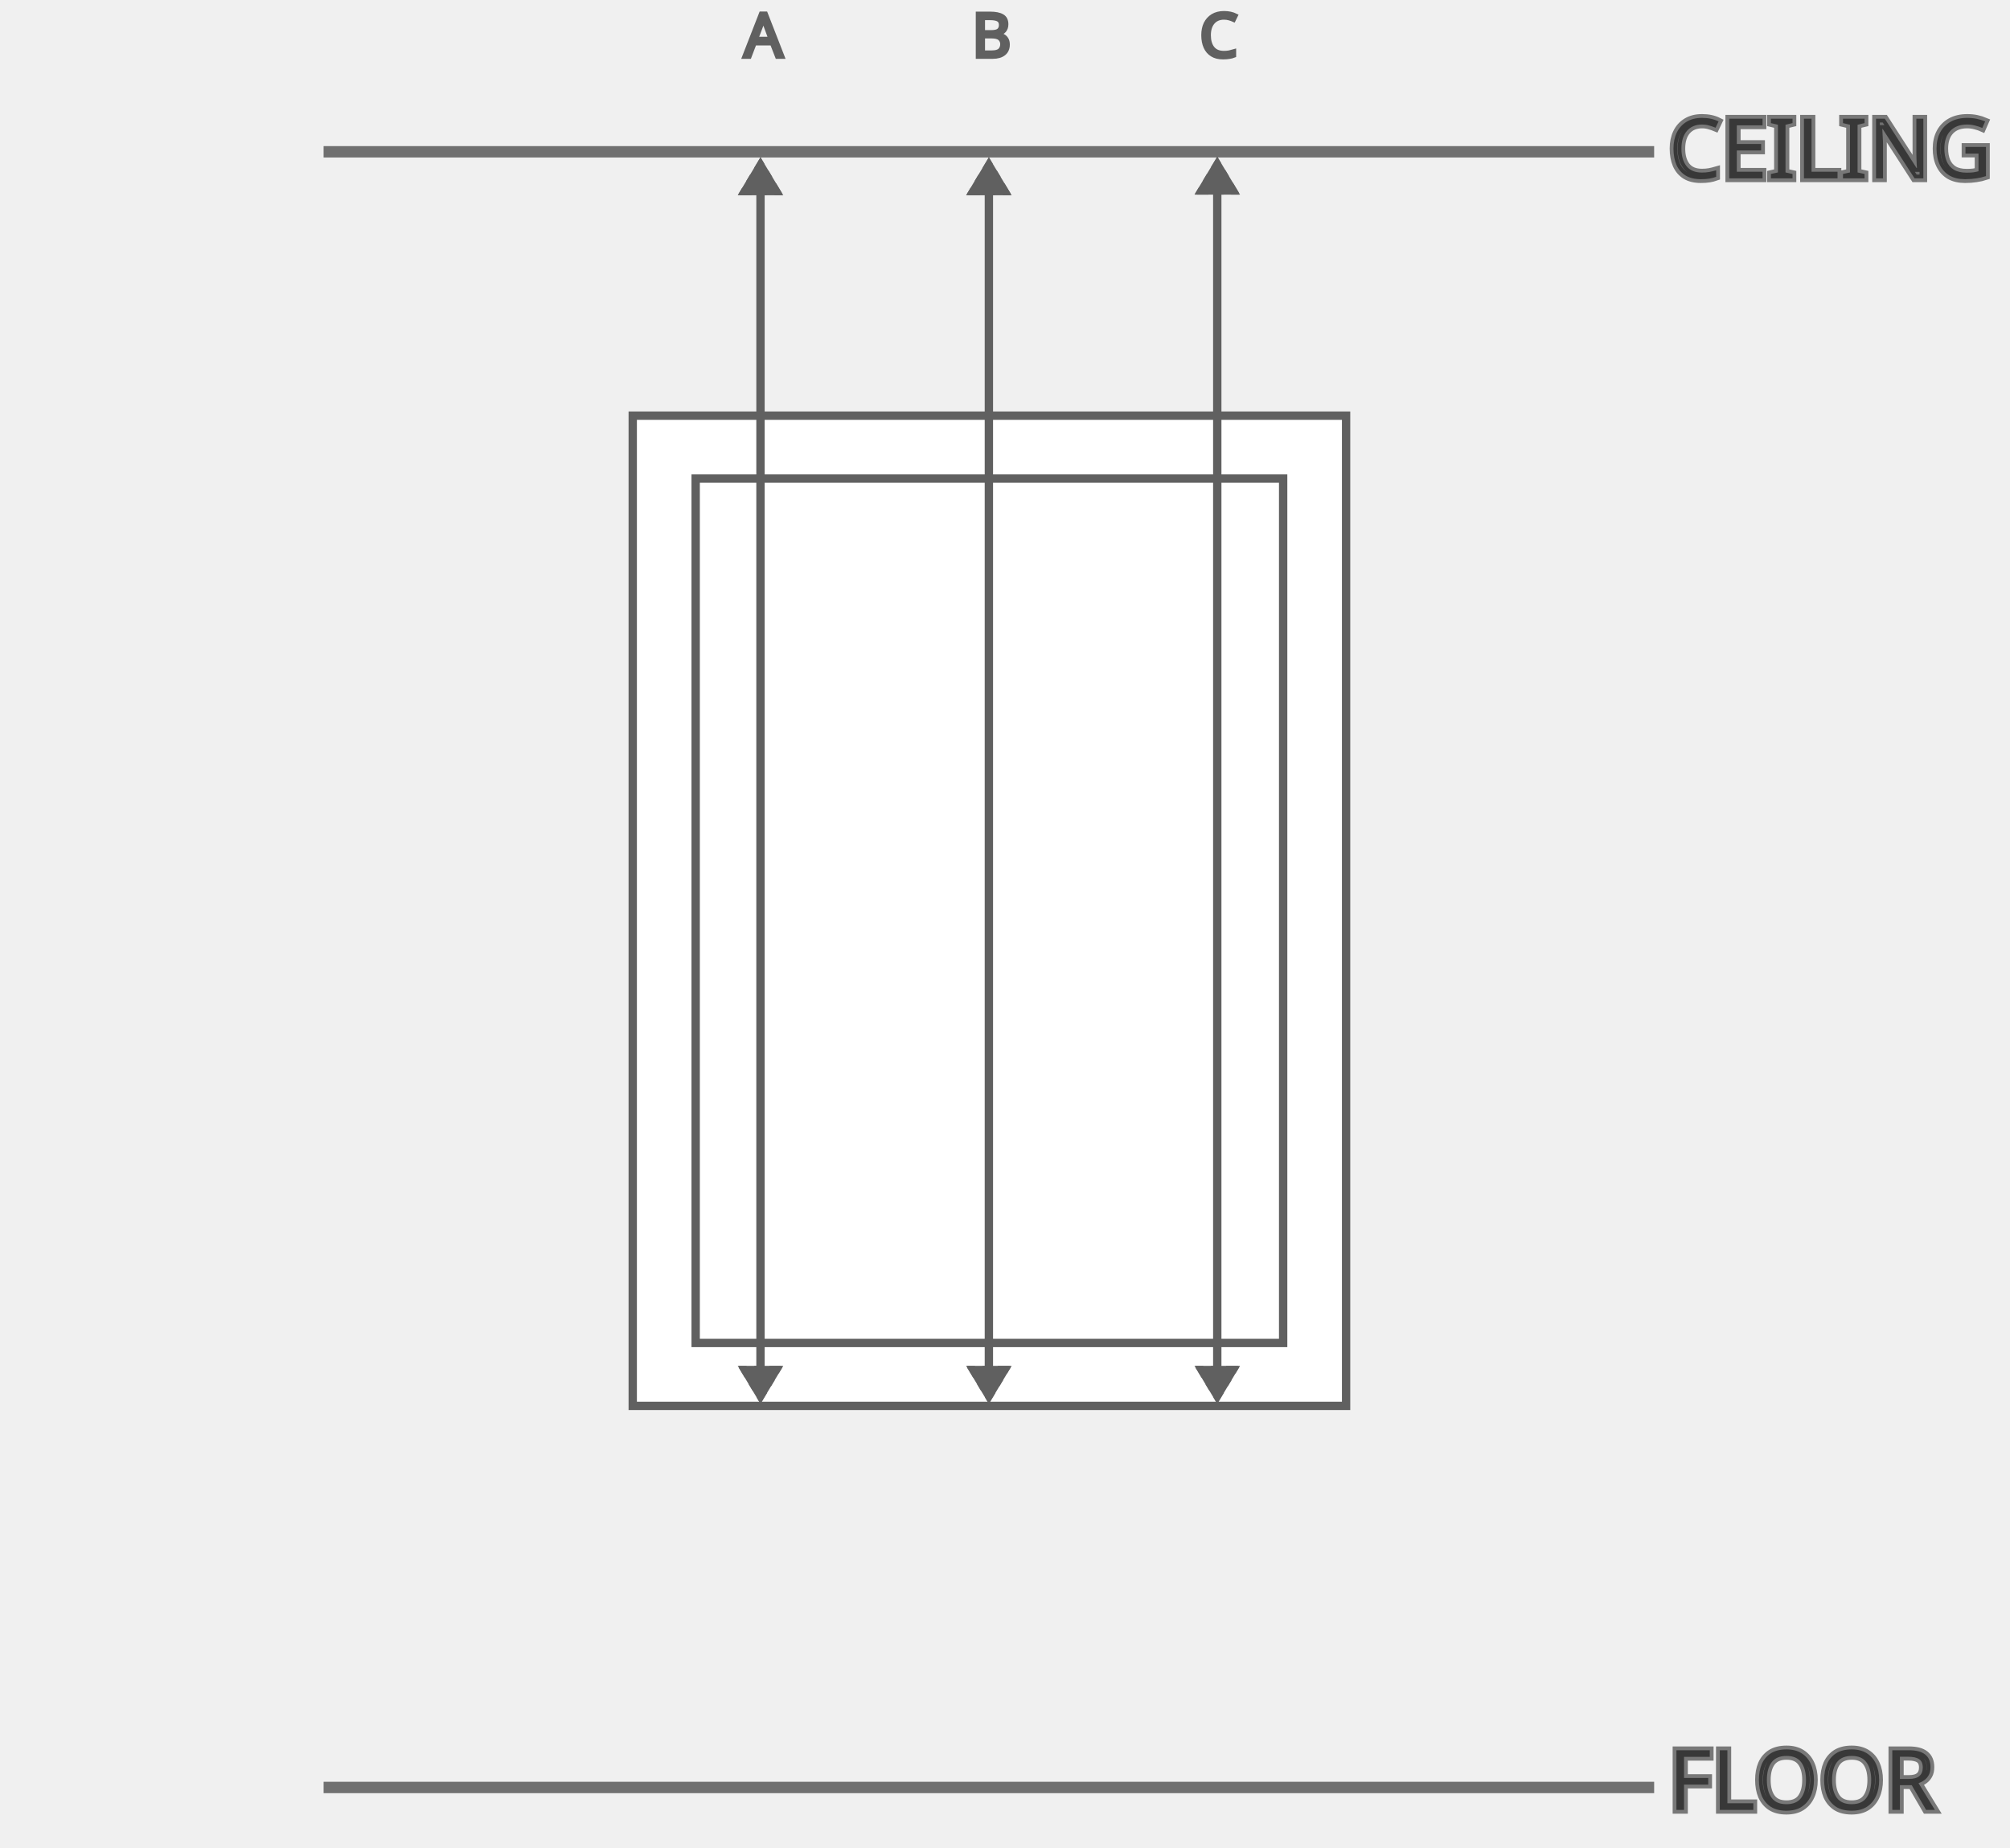
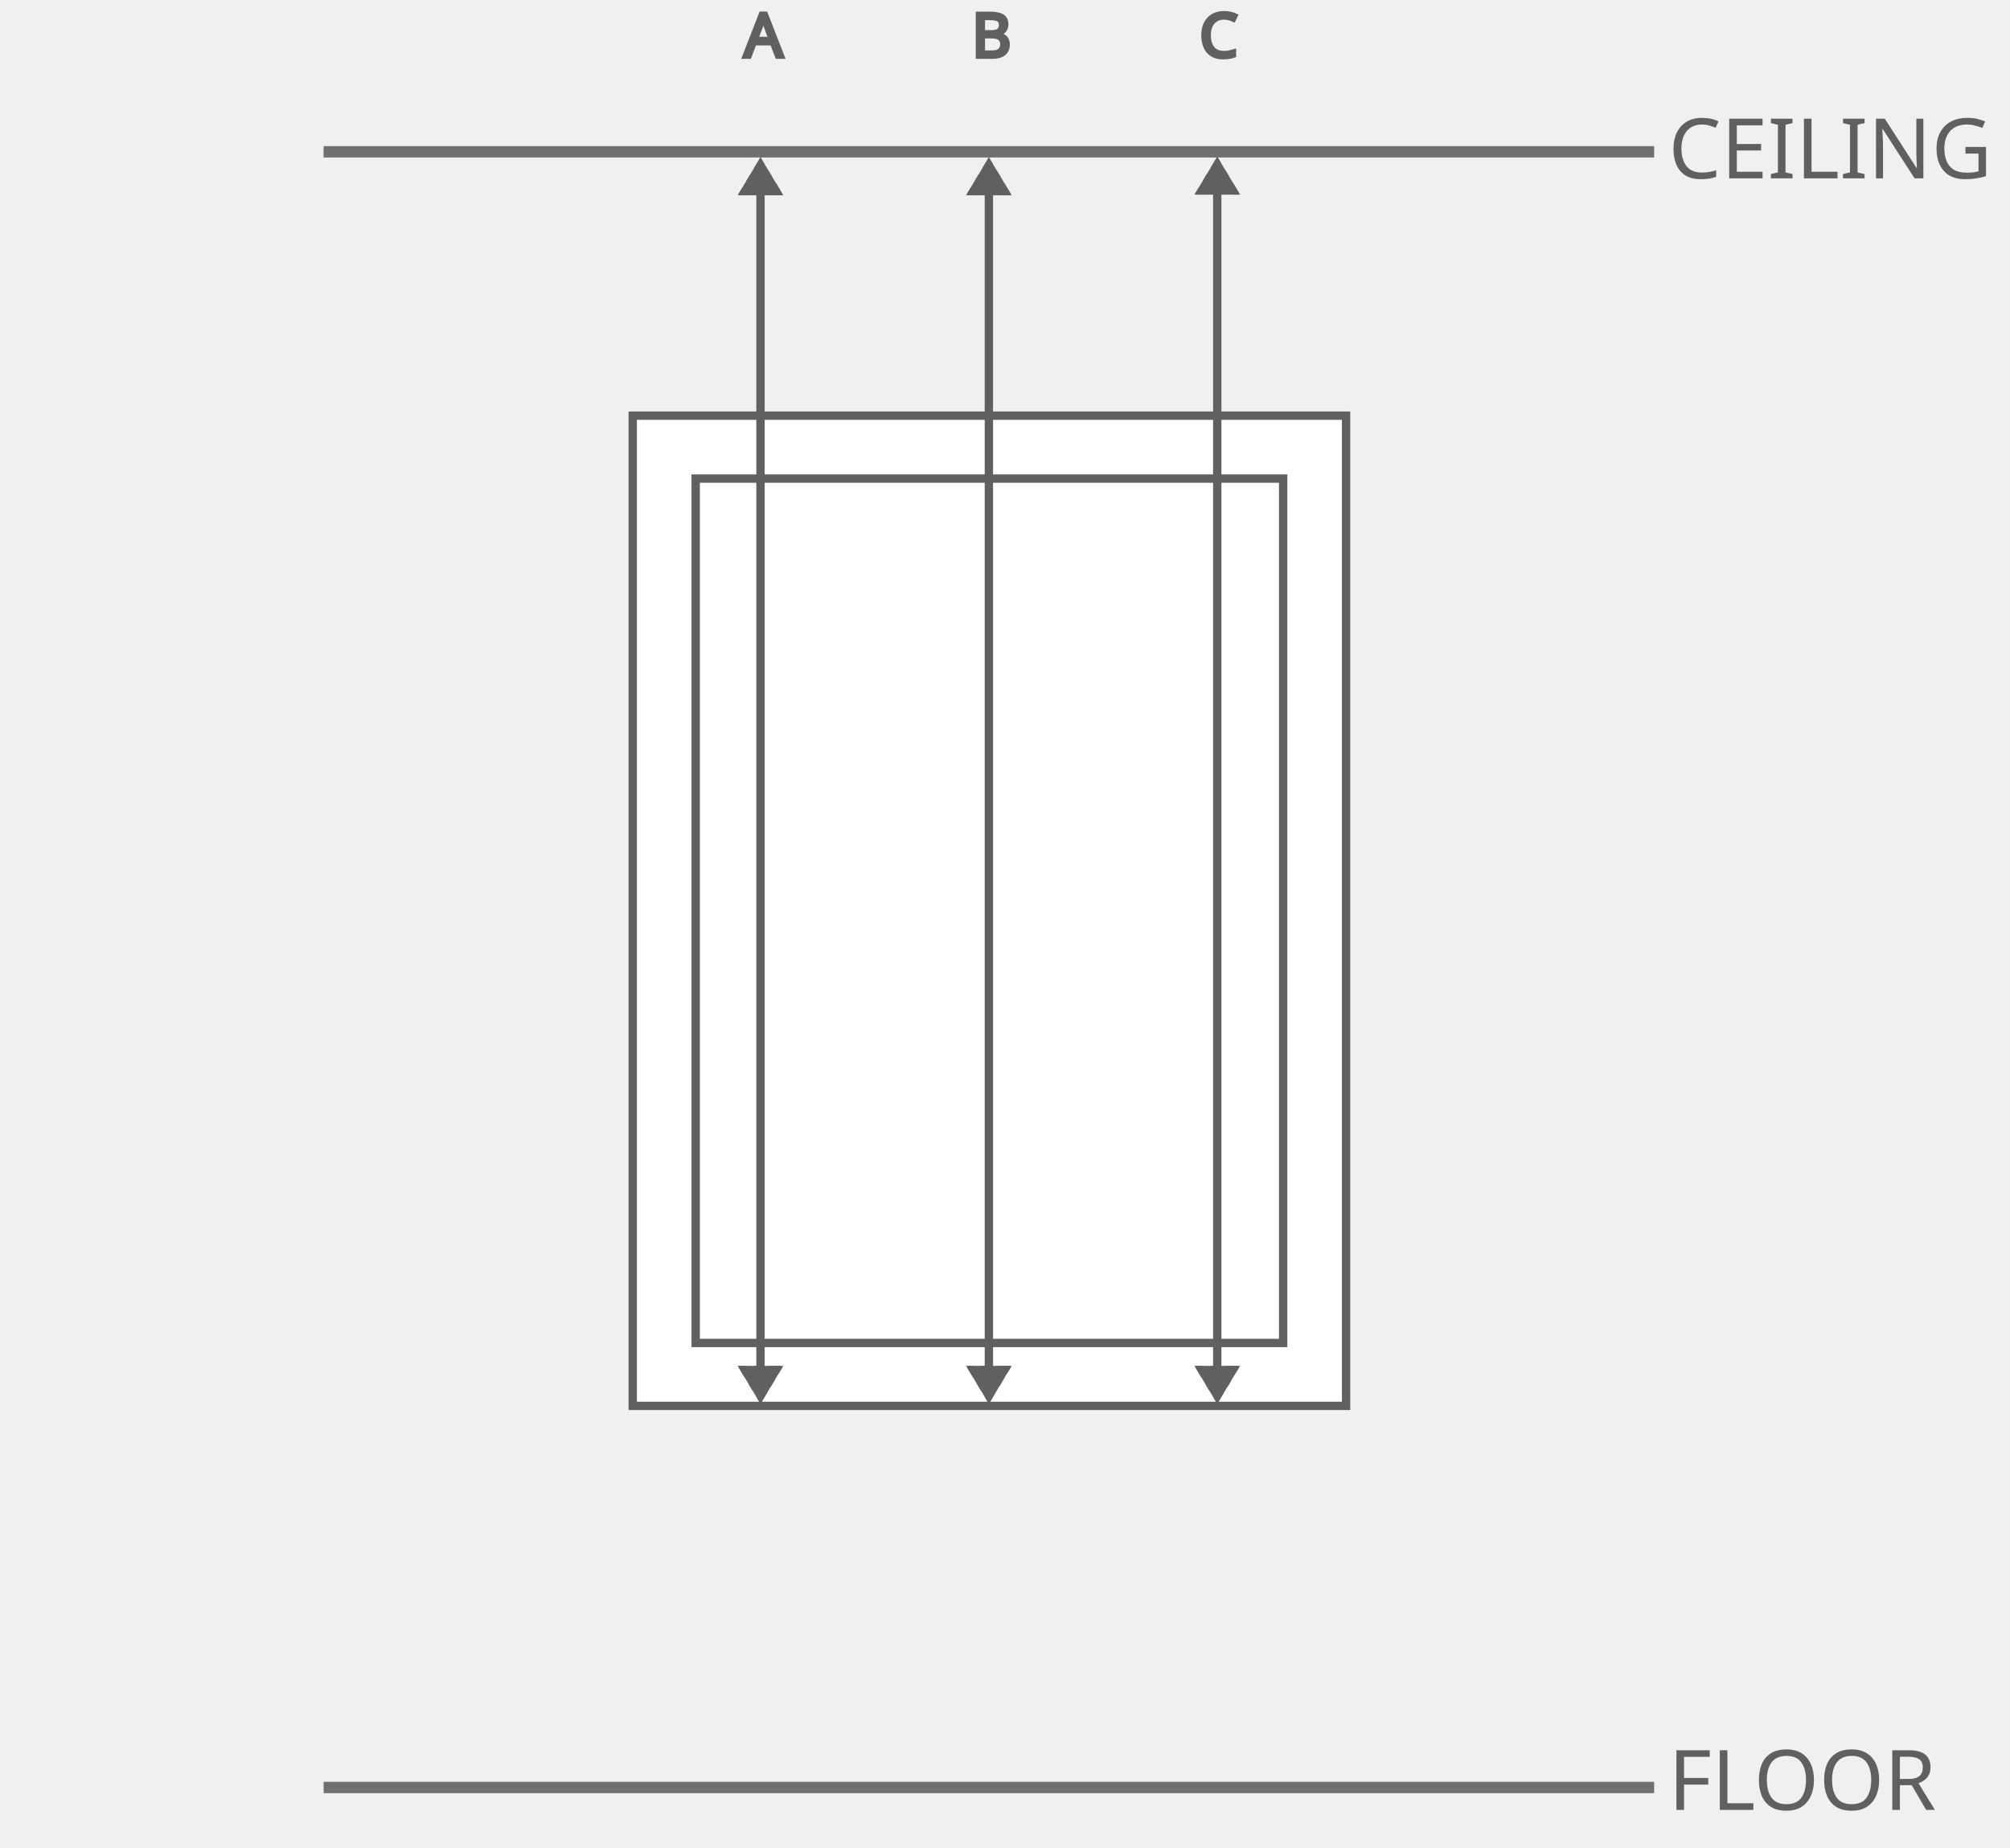
<svg xmlns="http://www.w3.org/2000/svg" width="264.762" height="243.453" viewBox="0 0 264.762 243.453">
  <defs>
    <style>
	@font-face {
    font-family: "proximanova-nova";

-     src: url('http://www.doopsalta.com/asset/fonts/proxima-nova-three.woff2') format('woff2'),
-         url('http://www.doopsalta.com/asset/fonts/proxima-nova-three.woff') format('woff'),
-         url('http://www.doopsalta.com/asset/fonts/proxima-nova-three.otf') format('opentype');
+     src: url('https://doopsalta2.com/Fonts/proxima-nova-three.woff2') format('woff2'),
+         url('https://doopsalta2.com/Fonts/proxima-nova-three.woff') format('woff'),
+         url('https://doopsalta2.com/Fonts/proxima-nova-three.otf') format('opentype');
    font-style: normal;
	}
	
      .cls-1, .cls-2, .cls-6 {
        fill: none;
      }

      .cls-2 {
        stroke: #707070;
        stroke-width: 1.5px;
      }

      .cls-3, .cls-4 {
-         fill: #707070;
-         stroke: rgba(0,0,0,0.5);
+         fill: #606060;
        font-size: 11px;
      }

      .cls-3, .cls-8 {
        font-family:'proximanova-nova',sans-serif;
        font-weight: 200;
      }

      .cls-4 {
        font-family:'proximanova-nova',sans-serif;
      }

      .cls-5 {
        fill: #fff;
      }

      .cls-5, .cls-6, .cls-8 {
        stroke: #606060;
      }

      .cls-5, .cls-6 {
        stroke-width: 1.1px;
      }

      .cls-7, .cls-8 {
        fill: #606060;
      }

      .cls-7 {
        stroke-dasharray: 1 1;
      }

      .cls-8 {
        stroke-width: 0.5px;
        font-size: 8px;
      }

      .cls-10, .cls-9 {
        stroke: none;
      }

      .cls-10 {
        fill: #606060;
      }
    </style>
  </defs>
  <g id="Group_103" data-name="Group 103" transform="translate(311.762 -73.438)">
    <rect id="Rectangle_59" data-name="Rectangle 59" class="cls-1" width="207" height="156" transform="translate(-311.762 115.937)" />
    <line id="Line_57" data-name="Line 57" class="cls-2" x2="175.262" transform="translate(-269.136 308.938)" />
    <text id="FLOOR" class="cls-3" transform="translate(-92 311.891)">
      <tspan x="0" y="0">FLOOR</tspan>
    </text>
    <text id="CEILING" class="cls-4" transform="translate(-92 96.938)">
      <tspan x="0" y="0">CEILING</tspan>
    </text>
    <line id="Line_45" data-name="Line 45" class="cls-2" x2="175.262" transform="translate(-269.137 93.438)" />
    <g id="Rectangle_58" data-name="Rectangle 58" class="cls-5" transform="translate(-228.967 127.651)">
      <rect class="cls-9" width="95.067" height="131.563" />
      <rect class="cls-1" x="0.55" y="0.55" width="93.967" height="130.463" />
    </g>
    <g id="Rectangle_57" data-name="Rectangle 57" class="cls-5" transform="translate(-220.677 135.942)">
      <rect class="cls-9" width="78.485" height="114.982" />
      <rect class="cls-1" x="0.55" y="0.55" width="77.385" height="113.882" />
    </g>
    <g id="Group_77" data-name="Group 77">
      <g id="Group_73" data-name="Group 73" transform="translate(-210.088 94.038) rotate(90)">
        <line id="Line_7" data-name="Line 7" class="cls-6" x2="159.545" transform="translate(2.4 1.5)" />
        <g id="Polygon_1" data-name="Polygon 1" class="cls-7" transform="translate(164.353 -1.499) rotate(90)">
          <path class="cls-9" d="M3,0,6,5H0Z" />
          <path class="cls-10" d="M 3 0 C 3 0 3.002 0.003 3.006 0.01 L 3.006 0.01 C 3.007 0.011 3.008 0.013 3.009 0.015 L 3.009 0.015 C 3.01 0.016 3.01 0.017 3.011 0.018 L 3.011 0.018 C 3.011 0.018 3.011 0.019 3.012 0.02 L 3.012 0.02 C 3.012 0.02 3.012 0.02 3.013 0.021 L 3.015 0.025 C 3.015 0.026 3.016 0.026 3.016 0.027 L 3.016 0.027 C 3.016 0.027 3.016 0.027 3.016 0.027 L 3.514 0.857 L 3.329 0.969 L 3.345 0.979 L 2.831 1.837 L 2.145 1.425 C 2.145 1.425 2.274 1.211 2.402 0.996 L 2.402 0.996 C 2.404 0.993 2.406 0.99 2.408 0.987 L 2.409 0.986 C 2.409 0.984 2.41 0.983 2.411 0.982 L 2.412 0.981 C 2.412 0.979 2.413 0.978 2.414 0.977 L 2.415 0.975 C 2.415 0.974 2.416 0.973 2.417 0.972 L 2.417 0.971 C 2.418 0.97 2.418 0.97 2.419 0.969 L 2.424 0.96 C 2.424 0.96 2.424 0.96 2.424 0.96 L 3 0 Z M 4.029 1.715 C 4.029 1.715 4.229 2.049 4.38 2.3 L 4.383 2.304 C 4.383 2.305 4.383 2.305 4.383 2.305 L 4.384 2.307 C 4.385 2.308 4.385 2.309 4.386 2.31 L 4.387 2.311 C 4.387 2.312 4.387 2.312 4.388 2.313 L 4.388 2.313 C 4.388 2.314 4.388 2.314 4.389 2.315 L 4.543 2.572 L 3.857 2.984 L 3.343 2.127 L 4.029 1.715 Z M 5.058 3.43 C 5.058 3.43 5.136 3.56 5.231 3.718 L 5.831 4.718 L 5.831 5 C 5.831 5 4.831 5 4.831 5 L 4.831 4.607 L 4.372 3.842 L 5.058 3.43 Z M 2.831 4.2 L 3.831 4.2 L 3.831 5 C 3.831 5 2.831 5 2.831 5 L 2.831 4.2 Z M 0.601 3.998 L 0.939 4.2 L 1.831 4.2 L 1.831 5 C 1.831 5 1.188 5 0.933 5 L 0.329 5 L 0.087 4.855 L 0.595 4.009 C 0.595 4.009 0.595 4.009 0.595 4.009 L 0.597 4.005 C 0.598 4.004 0.598 4.004 0.598 4.003 L 0.598 4.003 C 0.599 4.002 0.599 4.001 0.6 4.001 L 0.6 4.001 C 0.6 4 0.6 4 0.6 4 L 0.6 4 C 0.601 3.998 0.601 3.998 0.601 3.998 L 0.601 3.998 Z M 1.63 2.283 L 2.316 2.694 L 1.802 3.552 L 1.116 3.14 C 1.116 3.14 1.281 2.865 1.424 2.626 L 1.424 2.626 C 1.425 2.626 1.425 2.625 1.426 2.624 L 1.63 2.283 Z" />
        </g>
        <g id="Polygon_2" data-name="Polygon 2" class="cls-7" transform="translate(0.125 4.5) rotate(-90)">
          <path class="cls-9" d="M3,0,6,5H0Z" />
          <path class="cls-10" d="M 3 0 C 3 0 3.002 0.003 3.006 0.01 L 3.006 0.01 C 3.007 0.011 3.008 0.013 3.009 0.015 L 3.009 0.015 C 3.01 0.016 3.01 0.017 3.011 0.018 L 3.011 0.018 C 3.011 0.018 3.011 0.019 3.012 0.02 L 3.012 0.02 C 3.012 0.02 3.012 0.02 3.013 0.021 L 3.015 0.025 C 3.015 0.026 3.016 0.026 3.016 0.027 L 3.016 0.027 C 3.016 0.027 3.016 0.027 3.016 0.027 L 3.514 0.857 L 3.329 0.969 L 3.345 0.979 L 2.831 1.837 L 2.145 1.425 C 2.145 1.425 2.274 1.211 2.402 0.996 L 2.402 0.996 C 2.404 0.993 2.406 0.99 2.408 0.987 L 2.409 0.986 C 2.409 0.984 2.41 0.983 2.411 0.982 L 2.412 0.981 C 2.412 0.979 2.413 0.978 2.414 0.977 L 2.415 0.975 C 2.415 0.974 2.416 0.973 2.417 0.972 L 2.417 0.971 C 2.418 0.97 2.418 0.97 2.419 0.969 L 2.424 0.96 C 2.424 0.96 2.424 0.96 2.424 0.96 L 3 0 Z M 4.029 1.715 C 4.029 1.715 4.229 2.049 4.38 2.3 L 4.383 2.304 C 4.383 2.305 4.383 2.305 4.383 2.305 L 4.384 2.307 C 4.385 2.308 4.385 2.309 4.386 2.31 L 4.387 2.311 C 4.387 2.312 4.387 2.312 4.388 2.313 L 4.388 2.313 C 4.388 2.314 4.388 2.314 4.389 2.315 L 4.543 2.572 L 3.857 2.984 L 3.343 2.127 L 4.029 1.715 Z M 5.058 3.43 C 5.058 3.43 5.136 3.56 5.231 3.718 L 5.831 4.718 L 5.831 5 C 5.831 5 4.831 5 4.831 5 L 4.831 4.607 L 4.372 3.842 L 5.058 3.43 Z M 2.831 4.2 L 3.831 4.2 L 3.831 5 C 3.831 5 2.831 5 2.831 5 L 2.831 4.2 Z M 0.601 3.998 L 0.939 4.2 L 1.831 4.2 L 1.831 5 C 1.831 5 1.188 5 0.933 5 L 0.329 5 L 0.087 4.855 L 0.595 4.009 C 0.595 4.009 0.595 4.009 0.595 4.009 L 0.597 4.005 C 0.598 4.004 0.598 4.004 0.598 4.003 L 0.598 4.003 C 0.599 4.002 0.599 4.001 0.6 4.001 L 0.6 4.001 C 0.6 4 0.6 4 0.6 4 L 0.6 4 C 0.601 3.998 0.601 3.998 0.601 3.998 L 0.601 3.998 Z M 1.63 2.283 L 2.316 2.694 L 1.802 3.552 L 1.116 3.14 C 1.116 3.14 1.281 2.865 1.424 2.626 L 1.424 2.626 C 1.425 2.626 1.425 2.625 1.426 2.624 L 1.63 2.283 Z" />
        </g>
        <text id="A" class="cls-8" transform="translate(-13.1 3.674) rotate(-90)">
          <tspan x="0" y="0">A</tspan>
        </text>
      </g>
      <g id="Group_75" data-name="Group 75" transform="translate(-180.005 94.038) rotate(90)">
        <line id="Line_7-2" data-name="Line 7" class="cls-6" x2="159.545" transform="translate(2.4 1.5)" />
        <g id="Polygon_1-2" data-name="Polygon 1" class="cls-7" transform="translate(164.353 -1.499) rotate(90)">
          <path class="cls-9" d="M3,0,6,5H0Z" />
          <path class="cls-10" d="M 3 0 C 3 0 3.002 0.003 3.006 0.01 L 3.006 0.01 C 3.007 0.011 3.008 0.013 3.009 0.015 L 3.009 0.015 C 3.01 0.016 3.01 0.017 3.011 0.018 L 3.011 0.018 C 3.011 0.018 3.011 0.019 3.012 0.02 L 3.012 0.02 C 3.012 0.02 3.012 0.02 3.013 0.021 L 3.015 0.025 C 3.015 0.026 3.016 0.026 3.016 0.027 L 3.016 0.027 C 3.016 0.027 3.016 0.027 3.016 0.027 L 3.514 0.857 L 3.329 0.969 L 3.345 0.979 L 2.831 1.837 L 2.145 1.425 C 2.145 1.425 2.274 1.211 2.402 0.996 L 2.402 0.996 C 2.404 0.993 2.406 0.99 2.408 0.987 L 2.409 0.986 C 2.409 0.984 2.41 0.983 2.411 0.982 L 2.412 0.981 C 2.412 0.979 2.413 0.978 2.414 0.977 L 2.415 0.975 C 2.415 0.974 2.416 0.973 2.417 0.972 L 2.417 0.971 C 2.418 0.97 2.418 0.97 2.419 0.969 L 2.424 0.96 C 2.424 0.96 2.424 0.96 2.424 0.96 L 3 0 Z M 4.029 1.715 C 4.029 1.715 4.229 2.049 4.38 2.3 L 4.383 2.304 C 4.383 2.305 4.383 2.305 4.383 2.305 L 4.384 2.307 C 4.385 2.308 4.385 2.309 4.386 2.31 L 4.387 2.311 C 4.387 2.312 4.387 2.312 4.388 2.313 L 4.388 2.313 C 4.388 2.314 4.388 2.314 4.389 2.315 L 4.543 2.572 L 3.857 2.984 L 3.343 2.127 L 4.029 1.715 Z M 5.058 3.43 C 5.058 3.43 5.136 3.56 5.231 3.718 L 5.831 4.718 L 5.831 5 C 5.831 5 4.831 5 4.831 5 L 4.831 4.607 L 4.372 3.842 L 5.058 3.43 Z M 2.831 4.2 L 3.831 4.2 L 3.831 5 C 3.831 5 2.831 5 2.831 5 L 2.831 4.2 Z M 0.601 3.998 L 0.939 4.2 L 1.831 4.2 L 1.831 5 C 1.831 5 1.188 5 0.933 5 L 0.329 5 L 0.087 4.855 L 0.595 4.009 C 0.595 4.009 0.595 4.009 0.595 4.009 L 0.597 4.005 C 0.598 4.004 0.598 4.004 0.598 4.003 L 0.598 4.003 C 0.599 4.002 0.599 4.001 0.6 4.001 L 0.6 4.001 C 0.6 4 0.6 4 0.6 4 L 0.6 4 C 0.601 3.998 0.601 3.998 0.601 3.998 L 0.601 3.998 Z M 1.63 2.283 L 2.316 2.694 L 1.802 3.552 L 1.116 3.14 C 1.116 3.14 1.281 2.865 1.424 2.626 L 1.424 2.626 C 1.425 2.626 1.425 2.625 1.426 2.624 L 1.63 2.283 Z" />
        </g>
        <g id="Polygon_2-2" data-name="Polygon 2" class="cls-7" transform="translate(0.125 4.5) rotate(-90)">
          <path class="cls-9" d="M3,0,6,5H0Z" />
          <path class="cls-10" d="M 3 0 C 3 0 3.002 0.003 3.006 0.01 L 3.006 0.01 C 3.007 0.011 3.008 0.013 3.009 0.015 L 3.009 0.015 C 3.01 0.016 3.01 0.017 3.011 0.018 L 3.011 0.018 C 3.011 0.018 3.011 0.019 3.012 0.02 L 3.012 0.02 C 3.012 0.02 3.012 0.02 3.013 0.021 L 3.015 0.025 C 3.015 0.026 3.016 0.026 3.016 0.027 L 3.016 0.027 C 3.016 0.027 3.016 0.027 3.016 0.027 L 3.514 0.857 L 3.329 0.969 L 3.345 0.979 L 2.831 1.837 L 2.145 1.425 C 2.145 1.425 2.274 1.211 2.402 0.996 L 2.402 0.996 C 2.404 0.993 2.406 0.99 2.408 0.987 L 2.409 0.986 C 2.409 0.984 2.41 0.983 2.411 0.982 L 2.412 0.981 C 2.412 0.979 2.413 0.978 2.414 0.977 L 2.415 0.975 C 2.415 0.974 2.416 0.973 2.417 0.972 L 2.417 0.971 C 2.418 0.97 2.418 0.97 2.419 0.969 L 2.424 0.96 C 2.424 0.96 2.424 0.96 2.424 0.96 L 3 0 Z M 4.029 1.715 C 4.029 1.715 4.229 2.049 4.38 2.3 L 4.383 2.304 C 4.383 2.305 4.383 2.305 4.383 2.305 L 4.384 2.307 C 4.385 2.308 4.385 2.309 4.386 2.31 L 4.387 2.311 C 4.387 2.312 4.387 2.312 4.388 2.313 L 4.388 2.313 C 4.388 2.314 4.388 2.314 4.389 2.315 L 4.543 2.572 L 3.857 2.984 L 3.343 2.127 L 4.029 1.715 Z M 5.058 3.43 C 5.058 3.43 5.136 3.56 5.231 3.718 L 5.831 4.718 L 5.831 5 C 5.831 5 4.831 5 4.831 5 L 4.831 4.607 L 4.372 3.842 L 5.058 3.43 Z M 2.831 4.2 L 3.831 4.2 L 3.831 5 C 3.831 5 2.831 5 2.831 5 L 2.831 4.2 Z M 0.601 3.998 L 0.939 4.2 L 1.831 4.2 L 1.831 5 C 1.831 5 1.188 5 0.933 5 L 0.329 5 L 0.087 4.855 L 0.595 4.009 C 0.595 4.009 0.595 4.009 0.595 4.009 L 0.597 4.005 C 0.598 4.004 0.598 4.004 0.598 4.003 L 0.598 4.003 C 0.599 4.002 0.599 4.001 0.6 4.001 L 0.6 4.001 C 0.6 4 0.6 4 0.6 4 L 0.6 4 C 0.601 3.998 0.601 3.998 0.601 3.998 L 0.601 3.998 Z M 1.63 2.283 L 2.316 2.694 L 1.802 3.552 L 1.116 3.14 C 1.116 3.14 1.281 2.865 1.424 2.626 L 1.424 2.626 C 1.425 2.626 1.425 2.625 1.426 2.624 L 1.63 2.283 Z" />
        </g>
        <text id="B" class="cls-8" transform="translate(-13.1 3.757) rotate(-90)">
          <tspan x="0" y="0">B</tspan>
        </text>
      </g>
      <g id="Group_76" data-name="Group 76" transform="translate(-149.921 93.953) rotate(90)">
        <line id="Line_7-3" data-name="Line 7" class="cls-6" x2="159.554" transform="translate(2.4 1.5)" />
        <g id="Polygon_1-3" data-name="Polygon 1" class="cls-7" transform="translate(164.438 -1.499) rotate(90)">
          <path class="cls-9" d="M3,0,6,5H0Z" />
          <path class="cls-10" d="M 3 0 C 3 0 3.002 0.003 3.006 0.01 L 3.006 0.01 C 3.007 0.011 3.008 0.013 3.009 0.015 L 3.009 0.015 C 3.01 0.016 3.01 0.017 3.011 0.018 L 3.011 0.018 C 3.011 0.018 3.011 0.019 3.012 0.02 L 3.012 0.02 C 3.012 0.02 3.012 0.02 3.013 0.021 L 3.015 0.025 C 3.015 0.026 3.016 0.026 3.016 0.027 L 3.016 0.027 C 3.016 0.027 3.016 0.027 3.016 0.027 L 3.514 0.857 L 3.329 0.969 L 3.345 0.979 L 2.831 1.837 L 2.145 1.425 C 2.145 1.425 2.274 1.211 2.402 0.996 L 2.402 0.996 C 2.404 0.993 2.406 0.99 2.408 0.987 L 2.409 0.986 C 2.409 0.984 2.41 0.983 2.411 0.982 L 2.412 0.981 C 2.412 0.979 2.413 0.978 2.414 0.977 L 2.415 0.975 C 2.415 0.974 2.416 0.973 2.417 0.972 L 2.417 0.971 C 2.418 0.97 2.418 0.97 2.419 0.969 L 2.424 0.96 C 2.424 0.96 2.424 0.96 2.424 0.96 L 3 0 Z M 4.029 1.715 C 4.029 1.715 4.229 2.049 4.38 2.3 L 4.383 2.304 C 4.383 2.305 4.383 2.305 4.383 2.305 L 4.384 2.307 C 4.385 2.308 4.385 2.309 4.386 2.31 L 4.387 2.311 C 4.387 2.312 4.387 2.312 4.388 2.313 L 4.388 2.313 C 4.388 2.314 4.388 2.314 4.389 2.315 L 4.543 2.572 L 3.857 2.984 L 3.343 2.127 L 4.029 1.715 Z M 5.058 3.43 C 5.058 3.43 5.136 3.56 5.231 3.718 L 5.831 4.718 L 5.831 5 C 5.831 5 4.831 5 4.831 5 L 4.831 4.607 L 4.372 3.842 L 5.058 3.43 Z M 2.831 4.2 L 3.831 4.2 L 3.831 5 C 3.831 5 2.831 5 2.831 5 L 2.831 4.2 Z M 0.601 3.998 L 0.939 4.2 L 1.831 4.2 L 1.831 5 C 1.831 5 1.188 5 0.933 5 L 0.329 5 L 0.087 4.855 L 0.595 4.009 C 0.595 4.009 0.595 4.009 0.595 4.009 L 0.597 4.005 C 0.598 4.004 0.598 4.004 0.598 4.003 L 0.598 4.003 C 0.599 4.002 0.599 4.001 0.6 4.001 L 0.6 4.001 C 0.6 4 0.6 4 0.6 4 L 0.6 4 C 0.601 3.998 0.601 3.998 0.601 3.998 L 0.601 3.998 Z M 1.63 2.283 L 2.316 2.694 L 1.802 3.552 L 1.116 3.14 C 1.116 3.14 1.281 2.865 1.424 2.626 L 1.424 2.626 C 1.425 2.626 1.425 2.625 1.426 2.624 L 1.63 2.283 Z" />
        </g>
        <g id="Polygon_2-3" data-name="Polygon 2" class="cls-7" transform="translate(0.125 4.5) rotate(-90)">
          <path class="cls-9" d="M3,0,6,5H0Z" />
          <path class="cls-10" d="M 3 0 C 3 0 3.002 0.003 3.006 0.01 L 3.006 0.01 C 3.007 0.011 3.008 0.013 3.009 0.015 L 3.009 0.015 C 3.01 0.016 3.01 0.017 3.011 0.018 L 3.011 0.018 C 3.011 0.018 3.011 0.019 3.012 0.02 L 3.012 0.02 C 3.012 0.02 3.012 0.02 3.013 0.021 L 3.015 0.025 C 3.015 0.026 3.016 0.026 3.016 0.027 L 3.016 0.027 C 3.016 0.027 3.016 0.027 3.016 0.027 L 3.514 0.857 L 3.329 0.969 L 3.345 0.979 L 2.831 1.837 L 2.145 1.425 C 2.145 1.425 2.274 1.211 2.402 0.996 L 2.402 0.996 C 2.404 0.993 2.406 0.99 2.408 0.987 L 2.409 0.986 C 2.409 0.984 2.41 0.983 2.411 0.982 L 2.412 0.981 C 2.412 0.979 2.413 0.978 2.414 0.977 L 2.415 0.975 C 2.415 0.974 2.416 0.973 2.417 0.972 L 2.417 0.971 C 2.418 0.97 2.418 0.97 2.419 0.969 L 2.424 0.96 C 2.424 0.96 2.424 0.96 2.424 0.96 L 3 0 Z M 4.029 1.715 C 4.029 1.715 4.229 2.049 4.38 2.3 L 4.383 2.304 C 4.383 2.305 4.383 2.305 4.383 2.305 L 4.384 2.307 C 4.385 2.308 4.385 2.309 4.386 2.31 L 4.387 2.311 C 4.387 2.312 4.387 2.312 4.388 2.313 L 4.388 2.313 C 4.388 2.314 4.388 2.314 4.389 2.315 L 4.543 2.572 L 3.857 2.984 L 3.343 2.127 L 4.029 1.715 Z M 5.058 3.43 C 5.058 3.43 5.136 3.56 5.231 3.718 L 5.831 4.718 L 5.831 5 C 5.831 5 4.831 5 4.831 5 L 4.831 4.607 L 4.372 3.842 L 5.058 3.43 Z M 2.831 4.2 L 3.831 4.2 L 3.831 5 C 3.831 5 2.831 5 2.831 5 L 2.831 4.2 Z M 0.601 3.998 L 0.939 4.2 L 1.831 4.2 L 1.831 5 C 1.831 5 1.188 5 0.933 5 L 0.329 5 L 0.087 4.855 L 0.595 4.009 C 0.595 4.009 0.595 4.009 0.595 4.009 L 0.597 4.005 C 0.598 4.004 0.598 4.004 0.598 4.003 L 0.598 4.003 C 0.599 4.002 0.599 4.001 0.6 4.001 L 0.6 4.001 C 0.6 4 0.6 4 0.6 4 L 0.6 4 C 0.601 3.998 0.601 3.998 0.601 3.998 L 0.601 3.998 Z M 1.63 2.283 L 2.316 2.694 L 1.802 3.552 L 1.116 3.14 C 1.116 3.14 1.281 2.865 1.424 2.626 L 1.424 2.626 C 1.425 2.626 1.425 2.625 1.426 2.624 L 1.63 2.283 Z" />
        </g>
        <text id="C" class="cls-8" transform="translate(-13.016 3.841) rotate(-90)">
          <tspan x="0" y="0">C</tspan>
        </text>
      </g>
    </g>
  </g>
</svg>
